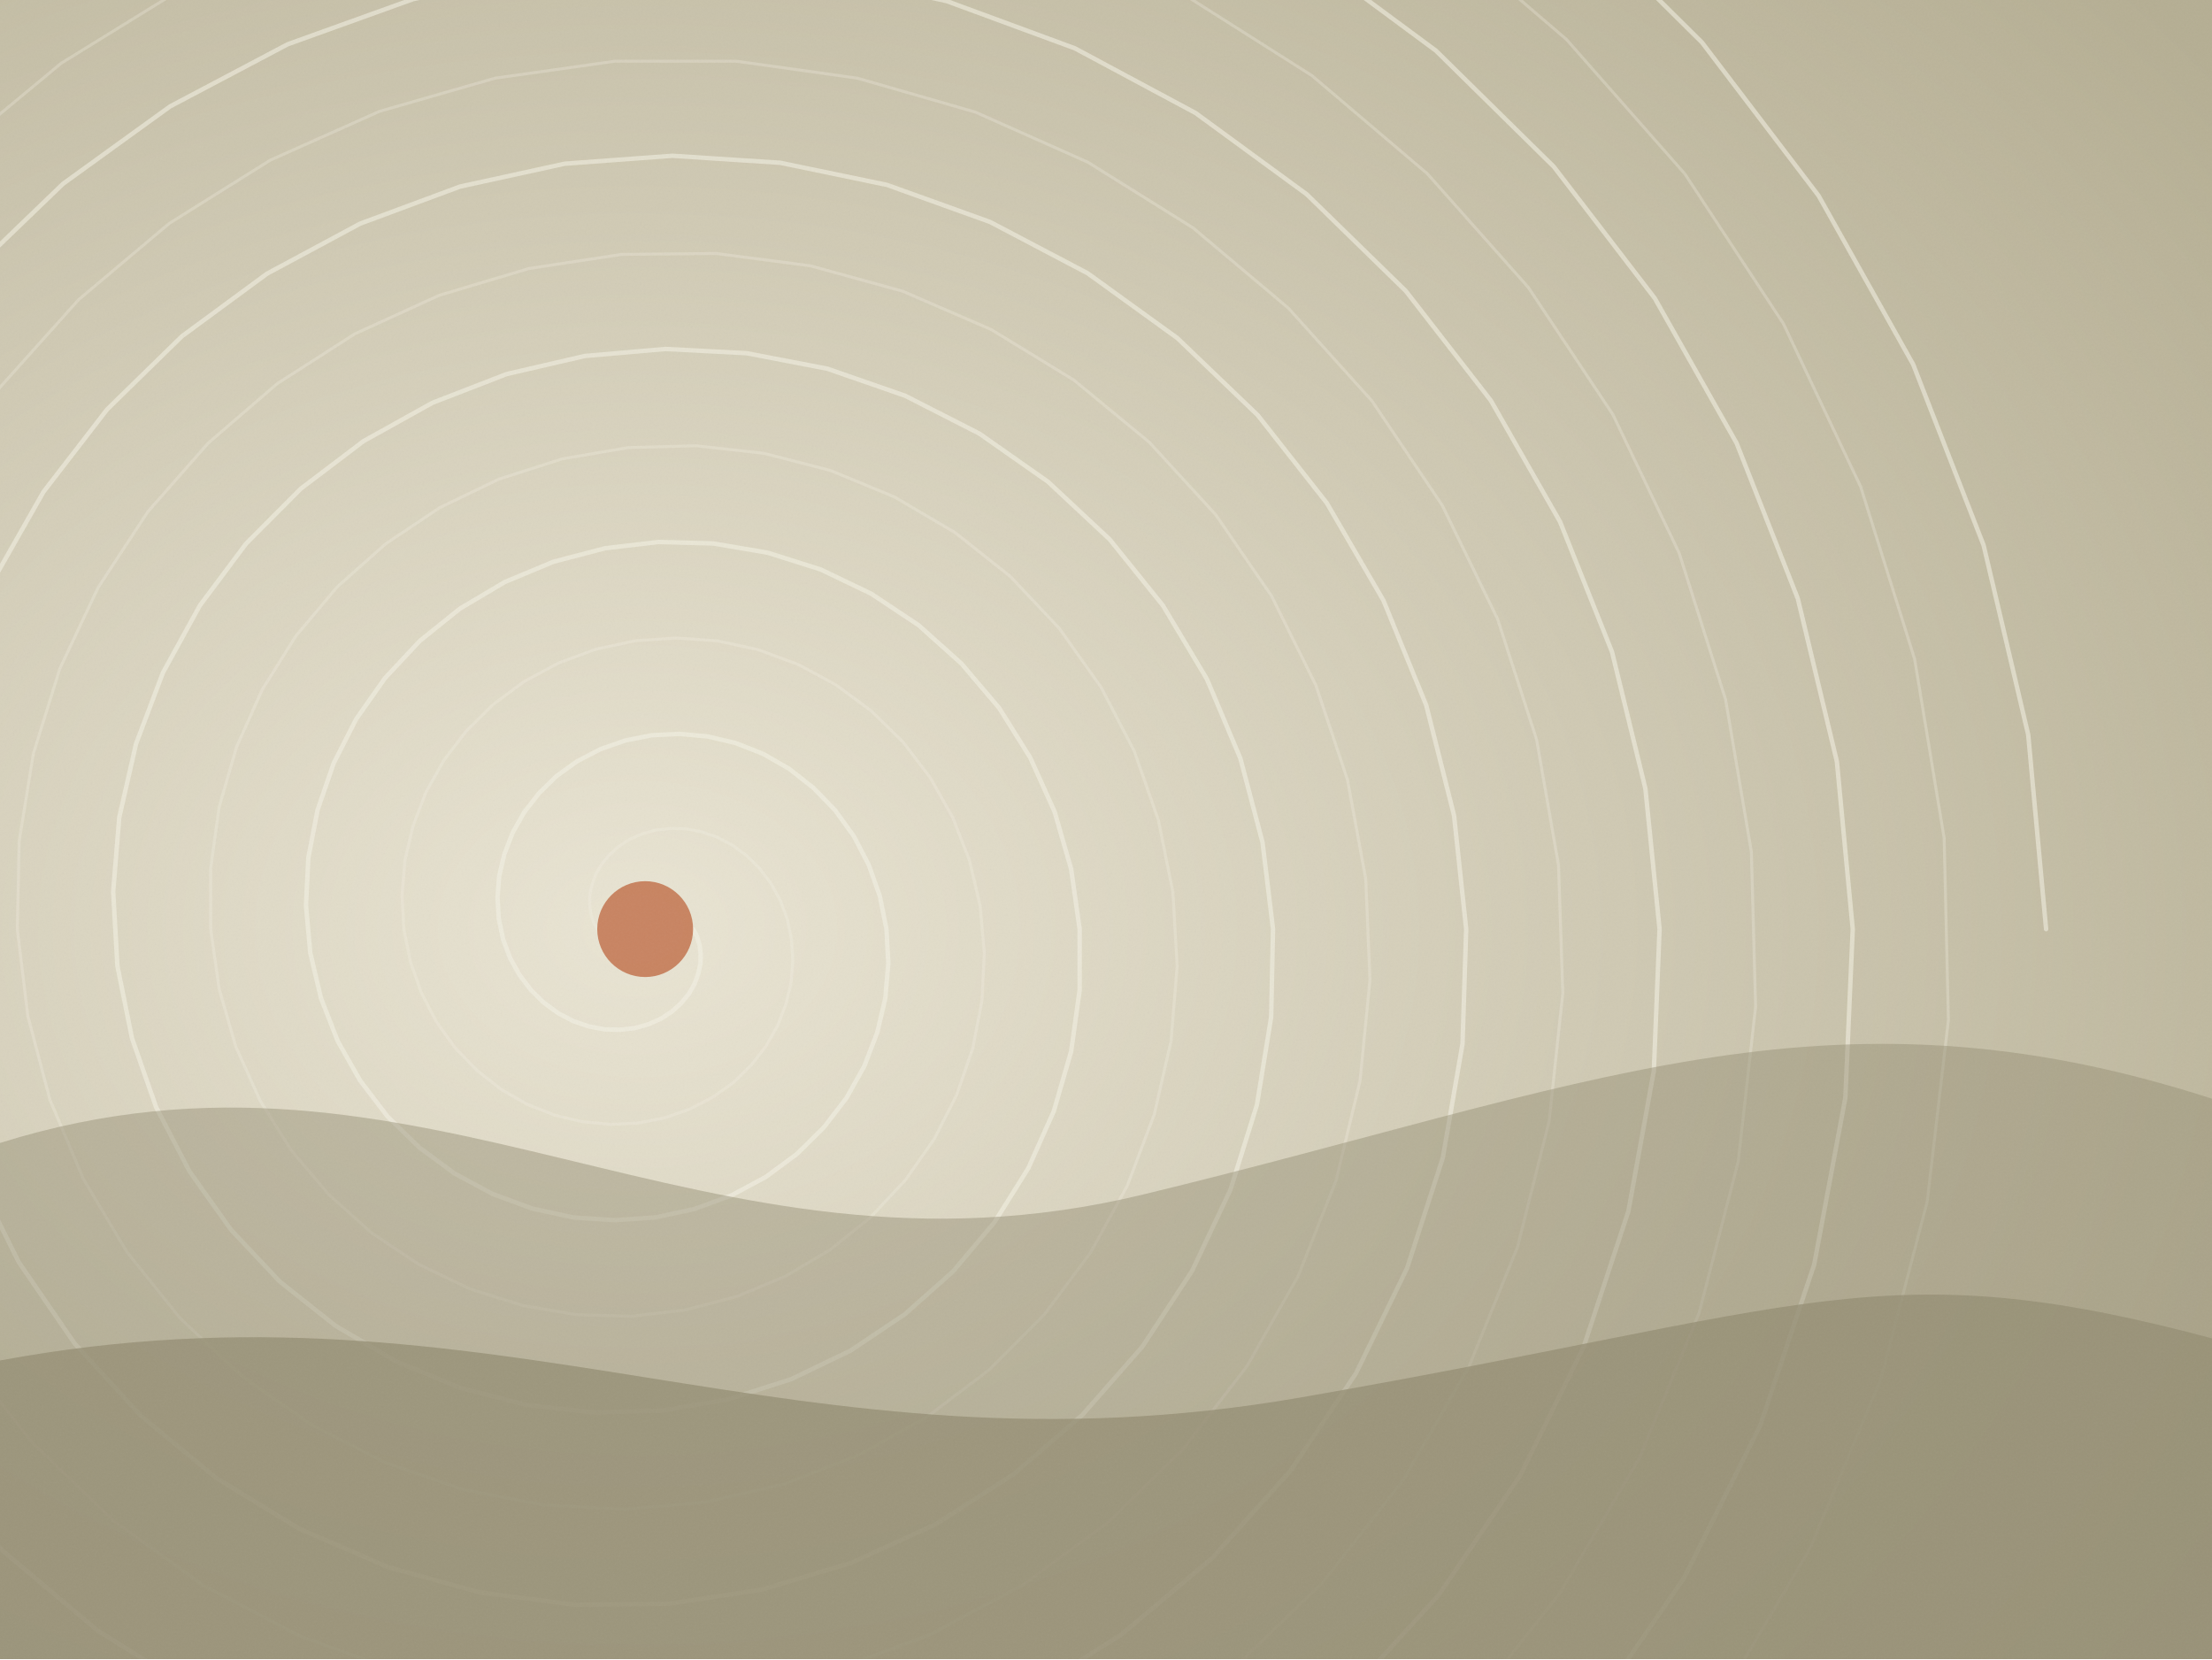
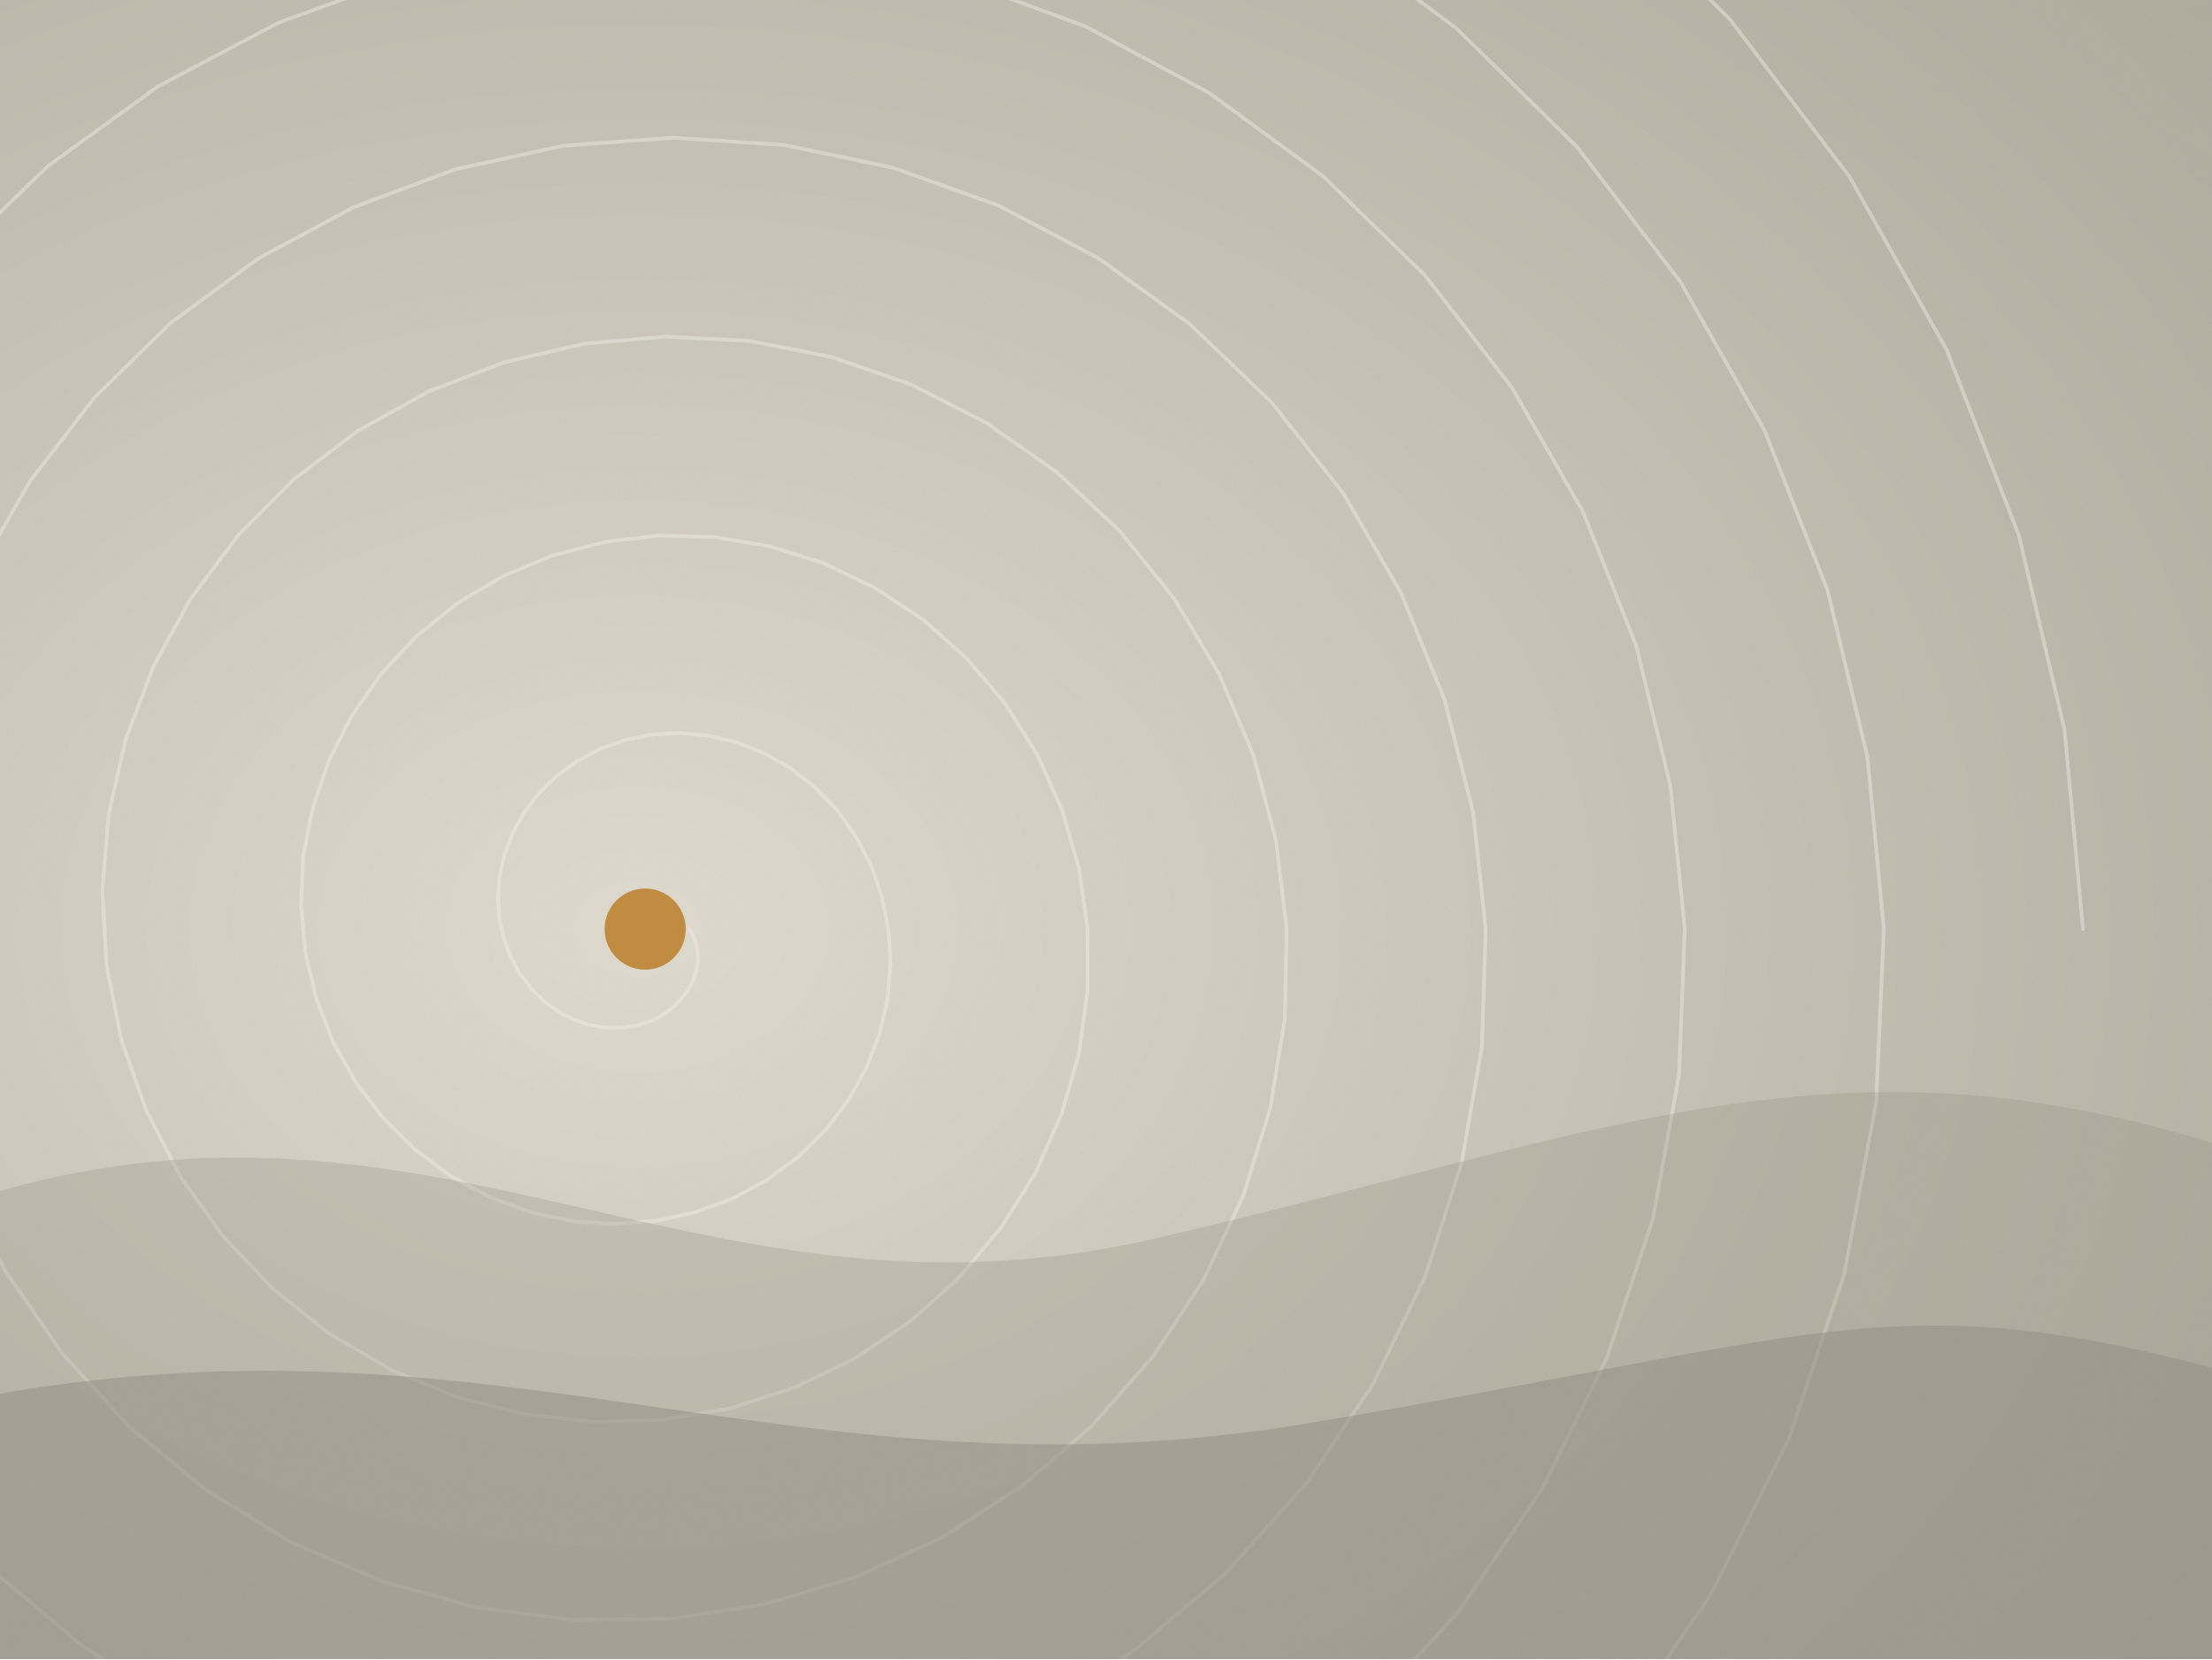
<svg xmlns="http://www.w3.org/2000/svg" viewBox="0 0 1200 900" preserveAspectRatio="xMidYMid slice" role="img" aria-hidden="true">
  <defs>
-     <radialGradient id="g-trail" cx="29%" cy="56%" r="88%">
-       <stop offset="0" stop-color="#e9e4d3" />
-       <stop offset="1" stop-color="#b5ae93" />
+     <radialGradient id="g-trail" cx="29%" cy="56%" r="90%">
+       <stop offset="0" stop-color="#ddd9cd" />
+       <stop offset="1" stop-color="#aeaa9c" />
    </radialGradient>
    <filter id="f-trail">
      <feTurbulence type="fractalNoise" baseFrequency="0.9" numOctaves="3" />
      <feColorMatrix type="saturate" values="0" />
    </filter>
  </defs>
  <rect width="1200" height="900" fill="url(#g-trail)" />
-   <g fill="none" stroke="#f4f1e6" stroke-linecap="round">
-     <path d="M 376.0 504.0 L 378.1 507.9 L 379.5 512.5 L 380.1 517.4 L 380.0 522.7 L 378.8 528.2 L 376.8 533.7 L 373.7 539.1 L 369.6 544.1 L 364.5 548.7 L 358.6 552.6 L 351.8 555.6 L 344.4 557.7 L 336.4 558.6 L 328.0 558.4 L 319.5 556.8 L 311.0 553.9 L 302.8 549.6 L 295.0 543.9 L 288.0 537.0 L 281.8 528.8 L 276.7 519.6 L 272.9 509.4 L 270.6 498.4 L 269.9 487.0 L 270.8 475.2 L 273.6 463.4 L 278.1 451.7 L 284.4 440.6 L 292.4 430.3 L 302.0 420.9 L 313.2 412.9 L 325.7 406.4 L 339.2 401.7 L 353.7 398.8 L 368.7 398.1 L 384.0 399.5 L 399.2 403.1 L 414.1 409.0 L 428.2 417.1 L 441.3 427.4 L 453.1 439.6 L 463.2 453.6 L 471.3 469.2 L 477.3 486.1 L 480.9 504.0 L 481.9 522.5 L 480.3 541.4 L 475.9 560.1 L 468.9 578.3 L 459.2 595.6 L 446.9 611.6 L 432.3 626.0 L 415.5 638.4 L 396.9 648.4 L 376.8 655.8 L 355.5 660.4 L 333.4 661.9 L 311.0 660.4 L 288.8 655.6 L 267.1 647.6 L 246.5 636.5 L 227.4 622.4 L 210.2 605.6 L 195.4 586.2 L 183.2 564.7 L 174.1 541.4 L 168.3 516.7 L 166.0 491.1 L 167.3 465.2 L 172.3 439.3 L 181.0 414.1 L 193.2 390.1 L 208.9 367.8 L 227.8 347.6 L 249.6 330.1 L 273.9 315.7 L 300.3 304.7 L 328.3 297.4 L 357.3 294.0 L 386.9 294.8 L 416.4 299.8 L 445.2 308.9 L 472.7 322.1 L 498.4 339.2 L 521.6 360.0 L 542.0 384.0 L 558.9 411.0 L 572.1 440.3 L 581.1 471.5 L 585.7 504.0 L 585.7 537.1 L 581.1 570.3 L 571.7 602.7 L 557.8 633.8 L 539.5 663.0 L 517.1 689.6 L 490.9 712.9 L 461.5 732.6 L 429.3 748.1 L 395.0 759.1 L 359.1 765.2 L 322.4 766.2 L 285.6 762.1 L 249.5 752.8 L 214.7 738.4 L 181.9 719.1 L 151.9 695.3 L 125.4 667.2 L 102.8 635.4 L 84.7 600.6 L 71.6 563.2 L 63.7 524.0 L 61.4 483.8 L 64.7 443.4 L 73.8 403.5 L 88.4 364.9 L 108.4 328.5 L 133.5 294.9 L 163.3 265.0 L 197.2 239.3 L 234.6 218.5 L 274.9 202.9 L 317.3 193.1 L 361.0 189.3 L 405.1 191.6 L 448.8 200.0 L 491.1 214.7 L 531.3 235.2 L 568.5 261.3 L 602.0 292.6 L 630.9 328.5 L 654.7 368.3 L 672.9 411.4 L 684.9 456.9 L 690.6 504.0 L 689.6 551.7 L 681.9 599.2 L 667.5 645.4 L 646.7 689.4 L 619.8 730.4 L 587.2 767.5 L 549.6 799.9 L 507.5 826.9 L 461.7 847.8 L 413.2 862.3 L 362.8 870.0 L 311.5 870.5 L 260.3 863.8 L 210.2 850.0 L 162.2 829.2 L 117.4 801.8 L 76.5 768.1 L 40.5 728.8 L 10.2 684.7 L -13.8 636.4 L -31.0 585.0 L -40.9 531.3 L -43.2 476.5 L -37.8 421.6 L -24.8 367.6 L -4.2 315.7 L 23.6 266.8 L 58.1 222.1 L 98.7 182.4 L 144.8 148.5 L 195.4 121.3 L 249.6 101.2 L 306.4 88.8 L 364.7 84.5 L 423.3 88.3 L 481.2 100.3 L 537.1 120.4 L 590.0 148.2 L 638.7 183.4 L 682.3 225.2 L 719.8 272.9 L 750.5 325.7 L 773.7 382.5 L 788.8 442.3 L 795.4 504.0 L 793.4 566.3 L 782.7 628.1 L 763.3 688.0 L 735.6 745.0 L 700.1 797.8 L 657.4 845.4 L 608.2 886.8 L 553.4 921.1 L 494.1 947.6 L 431.4 965.6 L 366.4 974.8 L 300.5 974.8 L 234.9 965.6 L 170.9 947.2 L 109.8 920.0 L 52.8 884.4 L 1.1 840.9 L -44.3 790.5 L -82.4 733.9 L -112.4 672.3 L -133.6 606.8 L -145.5 538.6 L -147.8 469.2 L -140.4 399.8 L -123.3 331.7 L -96.8 266.4 L -61.3 205.2 L -17.3 149.3 L 34.2 99.7 L 92.3 57.7 L 156.1 24.0 L 224.2 -0.5 L 295.4 -15.5 L 368.3 -20.3 L 441.5 -15.0 L 513.6 0.6 L 583.1 26.2 L 648.6 61.3 L 708.9 105.4 L 762.6 157.8 L 808.8 217.3 L 846.3 283.0 L 874.5 353.6 L 892.6 427.7 L 900.3 504.0 L 897.2 580.9 L 883.4 657.0 L 859.1 730.7 L 824.6 800.5 L 780.5 865.2 L 727.6 923.3 L 666.8 973.7 L 599.4 1015.3 L 526.5 1047.3 L 449.6 1068.9 L 370.1 1079.6 L 289.6 1079.1 L 209.5 1067.3 L 131.6 1044.5 L 57.4 1010.8 L -11.7 967.0 L -74.3 913.8 L -129.1 852.1 L -175.0 783.1 L -210.9 708.1 L -236.1 628.6 L -250.1 546.0 L -252.4 461.9 L -243.0 378.0 L -221.8 295.9 L -189.4 217.2 L -146.1 143.6 L -92.8 76.4 L -30.4 17.1 L 39.9 -33.1 L 116.8 -73.2 L 198.8 -102.3 L 284.4 -119.7 L 372.0 -125.1 L 459.7 -118.2 L 546.0 -99.1 L 629.0 -68.1 L 707.2 -25.6 L 779.0 27.5 L 842.9 90.4 L 897.7 161.8 L 942.1 240.4 L 975.3 324.7 L 996.5 413.1 L 1005.1 504.0 L 1001.1 595.5 L 984.2 685.9 L 954.9 773.3 L 913.5 856.1 L 860.8 932.6 L 797.7 1001.3 L 725.5 1060.7 L 645.4 1109.6 L 558.9 1147.0 L 467.8 1172.1 L 373.8 1184.4 L 278.6 1183.4 L 184.2 1169.1 L 92.4 1141.7 L 5.0 1101.6 L -76.3 1049.6 L -149.8 986.6 L -214.0 913.7 L -267.5 832.4 L -309.4 744.0 L -338.7 650.4 L -354.7 553.3 L -357.0 454.6 L -345.5 356.2 L -320.4 260.0 L -281.9 168.0 L -230.9 81.9 L -168.2 3.6 L -94.9 -65.5 L -12.5 -123.9 L 77.5 -170.4 L 173.5 -204.0 L 273.5 -224.0 L 375.6 -229.9 L 477.9 -221.5 L 578.4 -198.9 L 675.0 -162.3 L 765.9 -112.5 L 849.2 -50.4 L 923.3 23.0 L 986.6 106.2 L 1037.9 197.7 L 1076.1 295.8 L 1100.3 398.6 L 1110.0 504.0" stroke-width="2.4" stroke-opacity=".55" />
-     <path d="M 324.0 504.0 L 321.9 500.1 L 320.5 495.5 L 319.9 490.6 L 320.0 485.3 L 321.2 479.8 L 323.2 474.3 L 326.3 468.9 L 330.4 463.9 L 335.5 459.3 L 341.4 455.4 L 348.2 452.4 L 355.6 450.3 L 363.6 449.4 L 372.0 449.6 L 380.5 451.2 L 389.0 454.1 L 397.2 458.4 L 405.0 464.1 L 412.0 471.0 L 418.2 479.2 L 423.3 488.4 L 427.1 498.6 L 429.4 509.6 L 430.1 521.0 L 429.2 532.8 L 426.4 544.6 L 421.9 556.3 L 415.6 567.4 L 407.6 577.7 L 398.0 587.1 L 386.8 595.1 L 374.3 601.6 L 360.8 606.3 L 346.3 609.2 L 331.3 609.9 L 316.0 608.5 L 300.8 604.9 L 285.9 599.0 L 271.8 590.9 L 258.7 580.6 L 246.9 568.4 L 236.8 554.4 L 228.7 538.8 L 222.7 521.9 L 219.1 504.0 L 218.1 485.5 L 219.7 466.6 L 224.1 447.9 L 231.1 429.7 L 240.8 412.4 L 253.1 396.4 L 267.7 382.0 L 284.5 369.6 L 303.1 359.6 L 323.2 352.2 L 344.5 347.6 L 366.6 346.1 L 389.0 347.6 L 411.2 352.4 L 432.9 360.4 L 453.5 371.5 L 472.6 385.6 L 489.8 402.4 L 504.6 421.8 L 516.8 443.3 L 525.9 466.6 L 531.7 491.3 L 534.0 516.9 L 532.7 542.8 L 527.7 568.7 L 519.0 593.9 L 506.8 617.9 L 491.1 640.2 L 472.2 660.4 L 450.4 677.9 L 426.1 692.3 L 399.7 703.3 L 371.7 710.6 L 342.7 714.0 L 313.1 713.2 L 283.6 708.2 L 254.8 699.1 L 227.3 685.9 L 201.6 668.8 L 178.4 648.0 L 158.0 624.0 L 141.1 597.0 L 127.9 567.7 L 118.9 536.5 L 114.3 504.0 L 114.3 470.9 L 118.9 437.7 L 128.3 405.3 L 142.2 374.2 L 160.5 345.0 L 182.9 318.4 L 209.1 295.1 L 238.5 275.4 L 270.7 259.9 L 305.0 248.9 L 340.9 242.8 L 377.6 241.8 L 414.4 245.9 L 450.5 255.2 L 485.3 269.6 L 518.1 288.9 L 548.1 312.7 L 574.6 340.8 L 597.2 372.6 L 615.3 407.4 L 628.4 444.8 L 636.3 484.0 L 638.6 524.2 L 635.3 564.6 L 626.2 604.5 L 611.6 643.1 L 591.6 679.5 L 566.5 713.1 L 536.7 743.0 L 502.8 768.7 L 465.4 789.5 L 425.1 805.1 L 382.7 814.9 L 339.0 818.7 L 294.9 816.4 L 251.2 808.0 L 208.9 793.3 L 168.7 772.8 L 131.5 746.7 L 98.0 715.4 L 69.1 679.5 L 45.3 639.7 L 27.1 596.6 L 15.1 551.1 L 9.4 504.0 L 10.4 456.3 L 18.1 408.8 L 32.5 362.6 L 53.3 318.6 L 80.2 277.6 L 112.8 240.5 L 150.4 208.1 L 192.5 181.1 L 238.3 160.2 L 286.8 145.7 L 337.2 138.0 L 388.5 137.5 L 439.7 144.2 L 489.8 158.0 L 537.8 178.8 L 582.6 206.2 L 623.5 239.9 L 659.5 279.2 L 689.8 323.3 L 713.8 371.6 L 731.0 423.0 L 740.9 476.7 L 743.2 531.5 L 737.8 586.4 L 724.8 640.4 L 704.2 692.3 L 676.4 741.2 L 641.9 785.9 L 601.3 825.6 L 555.2 859.5 L 504.6 886.7 L 450.4 906.8 L 393.6 919.2 L 335.3 923.5 L 276.7 919.7 L 218.8 907.7 L 162.9 887.6 L 110.0 859.8 L 61.3 824.6 L 17.7 782.8 L -19.8 735.1 L -50.5 682.3 L -73.7 625.5 L -88.8 565.7 L -95.4 504.0 L -93.4 441.7 L -82.7 379.9 L -63.3 320.0 L -35.6 263.0 L -0.1 210.2 L 42.6 162.6 L 91.8 121.2 L 146.6 86.9 L 205.9 60.4 L 268.6 42.4 L 333.6 33.2 L 399.5 33.2 L 465.1 42.4 L 529.1 60.8 L 590.2 88.0 L 647.2 123.6 L 698.9 167.1 L 744.3 217.5 L 782.4 274.1 L 812.4 335.7 L 833.6 401.2 L 845.5 469.4 L 847.8 538.8 L 840.4 608.2 L 823.3 676.3 L 796.8 741.6 L 761.3 802.8 L 717.3 858.7 L 665.8 908.3 L 607.7 950.3 L 543.9 984.0 L 475.8 1008.5 L 404.6 1023.5 L 331.7 1028.3 L 258.5 1023.0 L 186.4 1007.4 L 116.9 981.8 L 51.4 946.7 L -8.9 902.6 L -62.6 850.2 L -108.8 790.7 L -146.3 725.0 L -174.5 654.4 L -192.6 580.3 L -200.3 504.0 L -197.2 427.1 L -183.4 351.0 L -159.1 277.3 L -124.6 207.5 L -80.5 142.8 L -27.6 84.7 L 33.2 34.3 L 100.6 -7.3 L 173.5 -39.3 L 250.4 -60.9 L 329.9 -71.6 L 410.4 -71.1 L 490.5 -59.3 L 568.4 -36.5 L 642.6 -2.8 L 711.7 41.0 L 774.3 94.2 L 829.1 155.9 L 875.0 224.9 L 910.9 299.9 L 936.1 379.4 L 950.1 462.0 L 952.4 546.1 L 943.0 630.0 L 921.8 712.1 L 889.4 790.8 L 846.1 864.4 L 792.8 931.6 L 730.4 990.9 L 660.1 1041.1 L 583.2 1081.2 L 501.2 1110.3 L 415.6 1127.7 L 328.0 1133.1 L 240.3 1126.2 L 154.0 1107.1 L 71.0 1076.1 L -7.2 1033.6 L -79.0 980.5 L -142.9 917.6 L -197.7 846.2 L -242.1 767.6 L -275.3 683.3 L -296.5 594.9 L -305.1 504.0 L -301.1 412.5 L -284.2 322.1 L -254.9 234.7 L -213.5 151.9 L -160.8 75.4 L -97.7 6.7 L -25.5 -52.7 L 54.6 -101.6 L 141.1 -139.0 L 232.2 -164.1 L 326.2 -176.4 L 421.4 -175.4 L 515.8 -161.1 L 607.6 -133.7 L 695.0 -93.6 L 776.3 -41.6 L 849.8 21.4 L 914.0 94.3 L 967.5 175.6 L 1009.4 264.0 L 1038.7 357.6 L 1054.7 454.7 L 1057.0 553.4 L 1045.5 651.8 L 1020.4 748.0 L 981.9 840.0 L 930.9 926.1 L 868.2 1004.4 L 794.9 1073.5 L 712.5 1131.9 L 622.5 1178.4 L 526.5 1212.0 L 426.5 1232.0 L 324.4 1237.9 L 222.1 1229.5 L 121.6 1206.9 L 25.0 1170.3 L -65.9 1120.5 L -149.2 1058.4 L -223.3 985.0 L -286.6 901.8 L -337.9 810.3 L -376.1 712.2 L -400.3 609.4 L -410.0 504.0" stroke-width="1.6" stroke-opacity=".28" />
-   </g>
-   <path d="M0 620 C 230 548 380 706 620 648 S 990 528 1200 596 L1200 900 L0 900 Z" fill="#948d73" fill-opacity=".45" />
-   <path d="M0 738 C 270 688 430 806 706 758 S 1020 678 1200 726 L1200 900 L0 900 Z" fill="#948d73" fill-opacity=".75" />
-   <circle cx="350" cy="504" r="26" fill="#c47a56" fill-opacity=".9" />
-   <rect width="1200" height="900" filter="url(#f-trail)" opacity=".045" />
+   <path d="M 374.0 504.0 L 376.1 507.7 L 377.7 511.9 L 378.5 516.7 L 378.5 521.8 L 377.6 527.1 L 375.7 532.5 L 372.8 537.8 L 368.9 542.8 L 364.1 547.4 L 358.3 551.3 L 351.8 554.4 L 344.5 556.5 L 336.6 557.6 L 328.4 557.4 L 320.0 556.0 L 311.6 553.2 L 303.4 549.0 L 295.6 543.5 L 288.5 536.7 L 282.3 528.6 L 277.2 519.5 L 273.4 509.4 L 271.0 498.5 L 270.2 487.0 L 271.1 475.3 L 273.7 463.4 L 278.2 451.8 L 284.4 440.6 L 292.4 430.2 L 302.0 420.9 L 313.1 412.8 L 325.6 406.2 L 339.2 401.4 L 353.7 398.5 L 368.8 397.6 L 384.1 399.0 L 399.4 402.6 L 414.4 408.5 L 428.7 416.6 L 441.9 426.9 L 453.8 439.1 L 464.0 453.2 L 472.3 468.9 L 478.3 486.0 L 482.0 504.0 L 483.1 522.7 L 481.5 541.7 L 477.2 560.6 L 470.1 579.0 L 460.3 596.6 L 448.0 612.8 L 433.2 627.4 L 416.3 639.9 L 397.5 650.1 L 377.1 657.6 L 355.5 662.3 L 333.2 663.9 L 310.5 662.4 L 288.0 657.5 L 266.0 649.5 L 245.1 638.3 L 225.7 624.0 L 208.3 607.0 L 193.2 587.4 L 180.9 565.6 L 171.6 541.9 L 165.7 516.9 L 163.3 490.9 L 164.5 464.6 L 169.6 438.3 L 178.4 412.7 L 190.8 388.3 L 206.7 365.6 L 225.9 345.1 L 248.0 327.3 L 272.7 312.6 L 299.5 301.4 L 327.9 294.0 L 357.5 290.5 L 387.5 291.3 L 417.5 296.3 L 446.8 305.5 L 474.8 319.0 L 501.0 336.3 L 524.7 357.4 L 545.4 381.9 L 562.7 409.3 L 576.1 439.2 L 585.3 470.9 L 590.0 504.0 L 590.0 537.7 L 585.3 571.5 L 575.8 604.5 L 561.7 636.3 L 543.0 666.0 L 520.2 693.1 L 493.6 716.9 L 463.6 737.0 L 430.8 752.8 L 395.8 764.0 L 359.3 770.2 L 321.9 771.3 L 284.4 767.1 L 247.5 757.7 L 212.0 743.0 L 178.6 723.4 L 148.0 699.1 L 120.9 670.5 L 97.8 638.1 L 79.4 602.5 L 65.9 564.4 L 57.9 524.4 L 55.5 483.4 L 58.9 442.1 L 68.1 401.4 L 83.0 362.0 L 103.4 324.8 L 129.0 290.6 L 159.4 260.0 L 194.0 233.8 L 232.2 212.5 L 273.4 196.6 L 316.6 186.5 L 361.2 182.6 L 406.3 184.9 L 450.9 193.6 L 494.1 208.5 L 535.2 229.4 L 573.2 256.1 L 607.4 288.0 L 637.0 324.7 L 661.3 365.4 L 679.9 409.4 L 692.2 455.9 L 698.0 504.0 L 697.0 552.8 L 689.1 601.2 L 674.5 648.5 L 653.3 693.5 L 625.8 735.4 L 592.5 773.3 L 554.0 806.4 L 511.0 834.0 L 464.2 855.5 L 414.6 870.3 L 363.1 878.2 L 310.6 878.7 L 258.3 871.9 L 207.1 857.8 L 158.0 836.6 L 112.1 808.5 L 70.3 774.1 L 33.5 733.9 L 2.5 688.8 L -22.1 639.4 L -39.7 586.8 L -49.8 532.0 L -52.2 475.9 L -46.7 419.7 L -33.4 364.5 L -12.4 311.3 L 16.0 261.4 L 51.3 215.6 L 92.9 174.9 L 140.0 140.3 L 191.8 112.4 L 247.2 91.8 L 305.3 79.1 L 365.0 74.7 L 425.0 78.6 L 484.2 90.9 L 541.5 111.4 L 595.6 139.9 L 645.5 175.8 L 690.1 218.6 L 728.6 267.4 L 760.0 321.5 L 783.7 379.6 L 799.2 440.9 L 806.0 504.0 L 803.9 567.8 L 792.9 631.0 L 773.2 692.4 L 744.9 750.7 L 708.5 804.8 L 664.8 853.6 L 614.4 896.0 L 558.3 931.1 L 497.6 958.2 L 433.4 976.7 L 366.8 986.1 L 299.3 986.1 L 232.1 976.7 L 166.6 957.9 L 104.0 930.1 L 45.6 893.6 L -7.4 849.1 L -53.9 797.4 L -92.9 739.5 L -123.6 676.4 L -145.3 609.3 L -157.6 539.5 L -160.0 468.3 L -152.4 397.2 L -134.9 327.5 L -107.7 260.6 L -71.3 197.9 L -26.4 140.6 L 26.4 89.8 L 86.0 46.7 L 151.3 12.2 L 221.1 -13.0 L 294.1 -28.3 L 368.8 -33.3 L 443.8 -27.8 L 517.6 -11.9 L 588.8 14.3 L 656.0 50.4 L 717.8 95.6 L 772.9 149.2 L 820.2 210.2 L 858.7 277.5 L 887.5 349.9 L 906.1 425.8 L 914.0 504.0 L 910.9 582.8 L 896.8 660.8 L 871.8 736.3 L 836.4 808.0 L 791.2 874.2 L 737.0 933.8 L 674.8 985.5 L 605.7 1028.2 L 531.0 1060.9 L 452.1 1083.1 L 370.6 1094.0 L 288.0 1093.6 L 206.0 1081.5 L 126.1 1058.1 L 50.0 1023.6 L -20.9 978.7 L -85.1 924.1 L -141.2 860.9 L -188.2 790.2 L -225.1 713.3 L -251.0 631.7 L -265.3 547.0 L -267.7 460.8 L -258.0 374.8 L -236.4 290.6 L -203.1 209.9 L -158.7 134.4 L -104.0 65.5 L -40.1 4.7 L 32.0 -46.8 L 110.9 -87.9 L 195.0 -117.8 L 282.8 -135.7 L 372.5 -141.2 L 462.5 -134.2 L 551.0 -114.6 L 636.2 -82.7 L 716.4 -39.2 L 790.0 15.3 L 855.6 79.8 L 911.7 153.0 L 957.3 233.6 L 991.4 320.1 L 1013.1 410.8 L 1022.0 504.0 L 1017.8 597.9 L 1000.6 690.6 L 970.5 780.3 L 928.0 865.2 L 874.0 943.7 L 809.3 1014.1 L 735.2 1075.0 L 653.0 1125.2 L 564.3 1163.7 L 470.9 1189.4 L 374.4 1202.0 L 276.7 1201.0 L 179.9 1186.3 L 85.7 1158.2 L -4.0 1117.1 L -87.4 1063.8 L -162.7 999.2 L -228.6 924.4 L -283.6 840.9 L -326.6 750.3 L -356.6 654.2 L -373.0 554.6 L -375.4 453.3 L -363.7 352.3 L -337.9 253.6 L -298.4 159.2 L -246.1 70.9 L -181.7 -9.5 L -106.6 -80.4 L -22.0 -140.3 L 70.4 -188.1 L 168.8 -222.6 L 271.5 -243.1 L 376.3 -249.1 L 481.3 -240.5 L 584.4 -217.3 L 683.5 -179.8 L 776.8 -128.7 L 862.3 -65.0 L 938.3 10.3 L 1003.3 95.8 L 1056.0 189.7 L 1095.2 290.3 L 1120.0 395.8 L 1130.0 504.0" fill="none" stroke="#f3f0e8" stroke-width="2" stroke-opacity=".42" stroke-linecap="round" />
+   <path d="M0 646 C 240 578 384 728 626 672 S 992 556 1200 620 L1200 900 L0 900 Z" fill="#908c80" fill-opacity=".28" />
+   <path d="M0 756 C 276 708 436 818 710 772 S 1026 696 1200 742 L1200 900 L0 900 Z" fill="#908c80" fill-opacity=".5" />
+   <circle cx="350" cy="504" r="22" fill="#c08b3e" />
+   <rect width="1200" height="900" filter="url(#f-trail)" opacity=".04" />
</svg>
